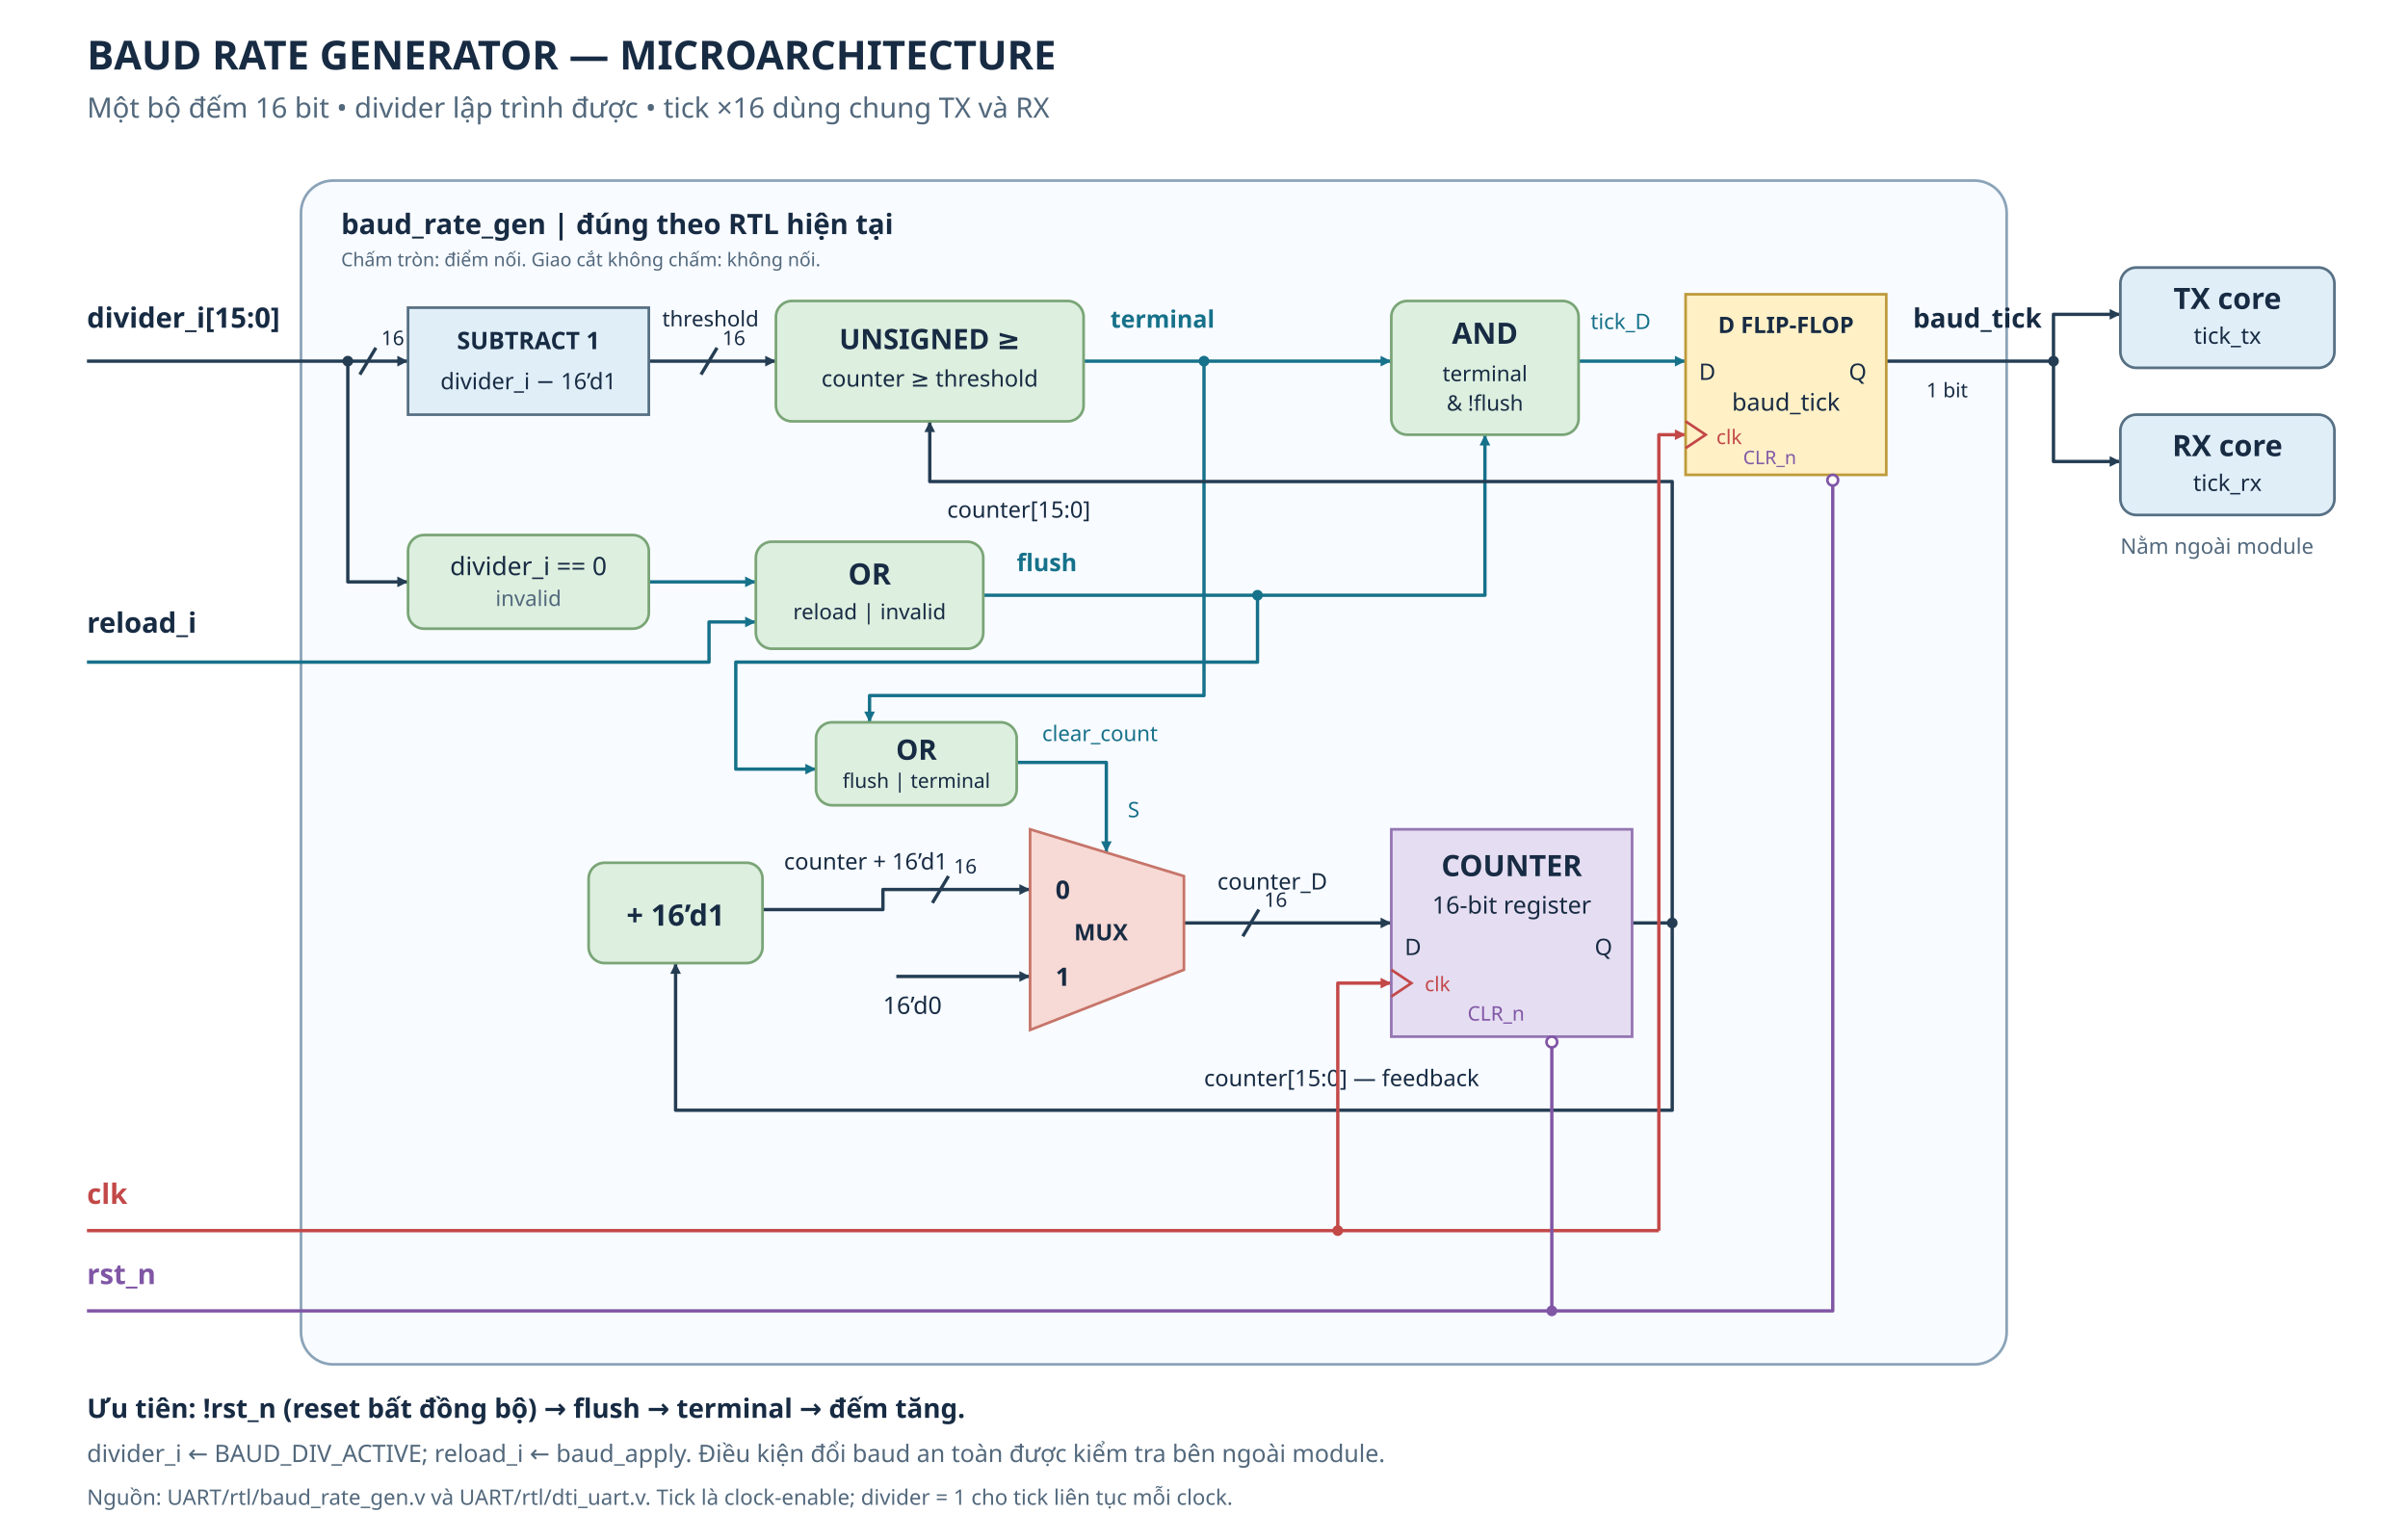
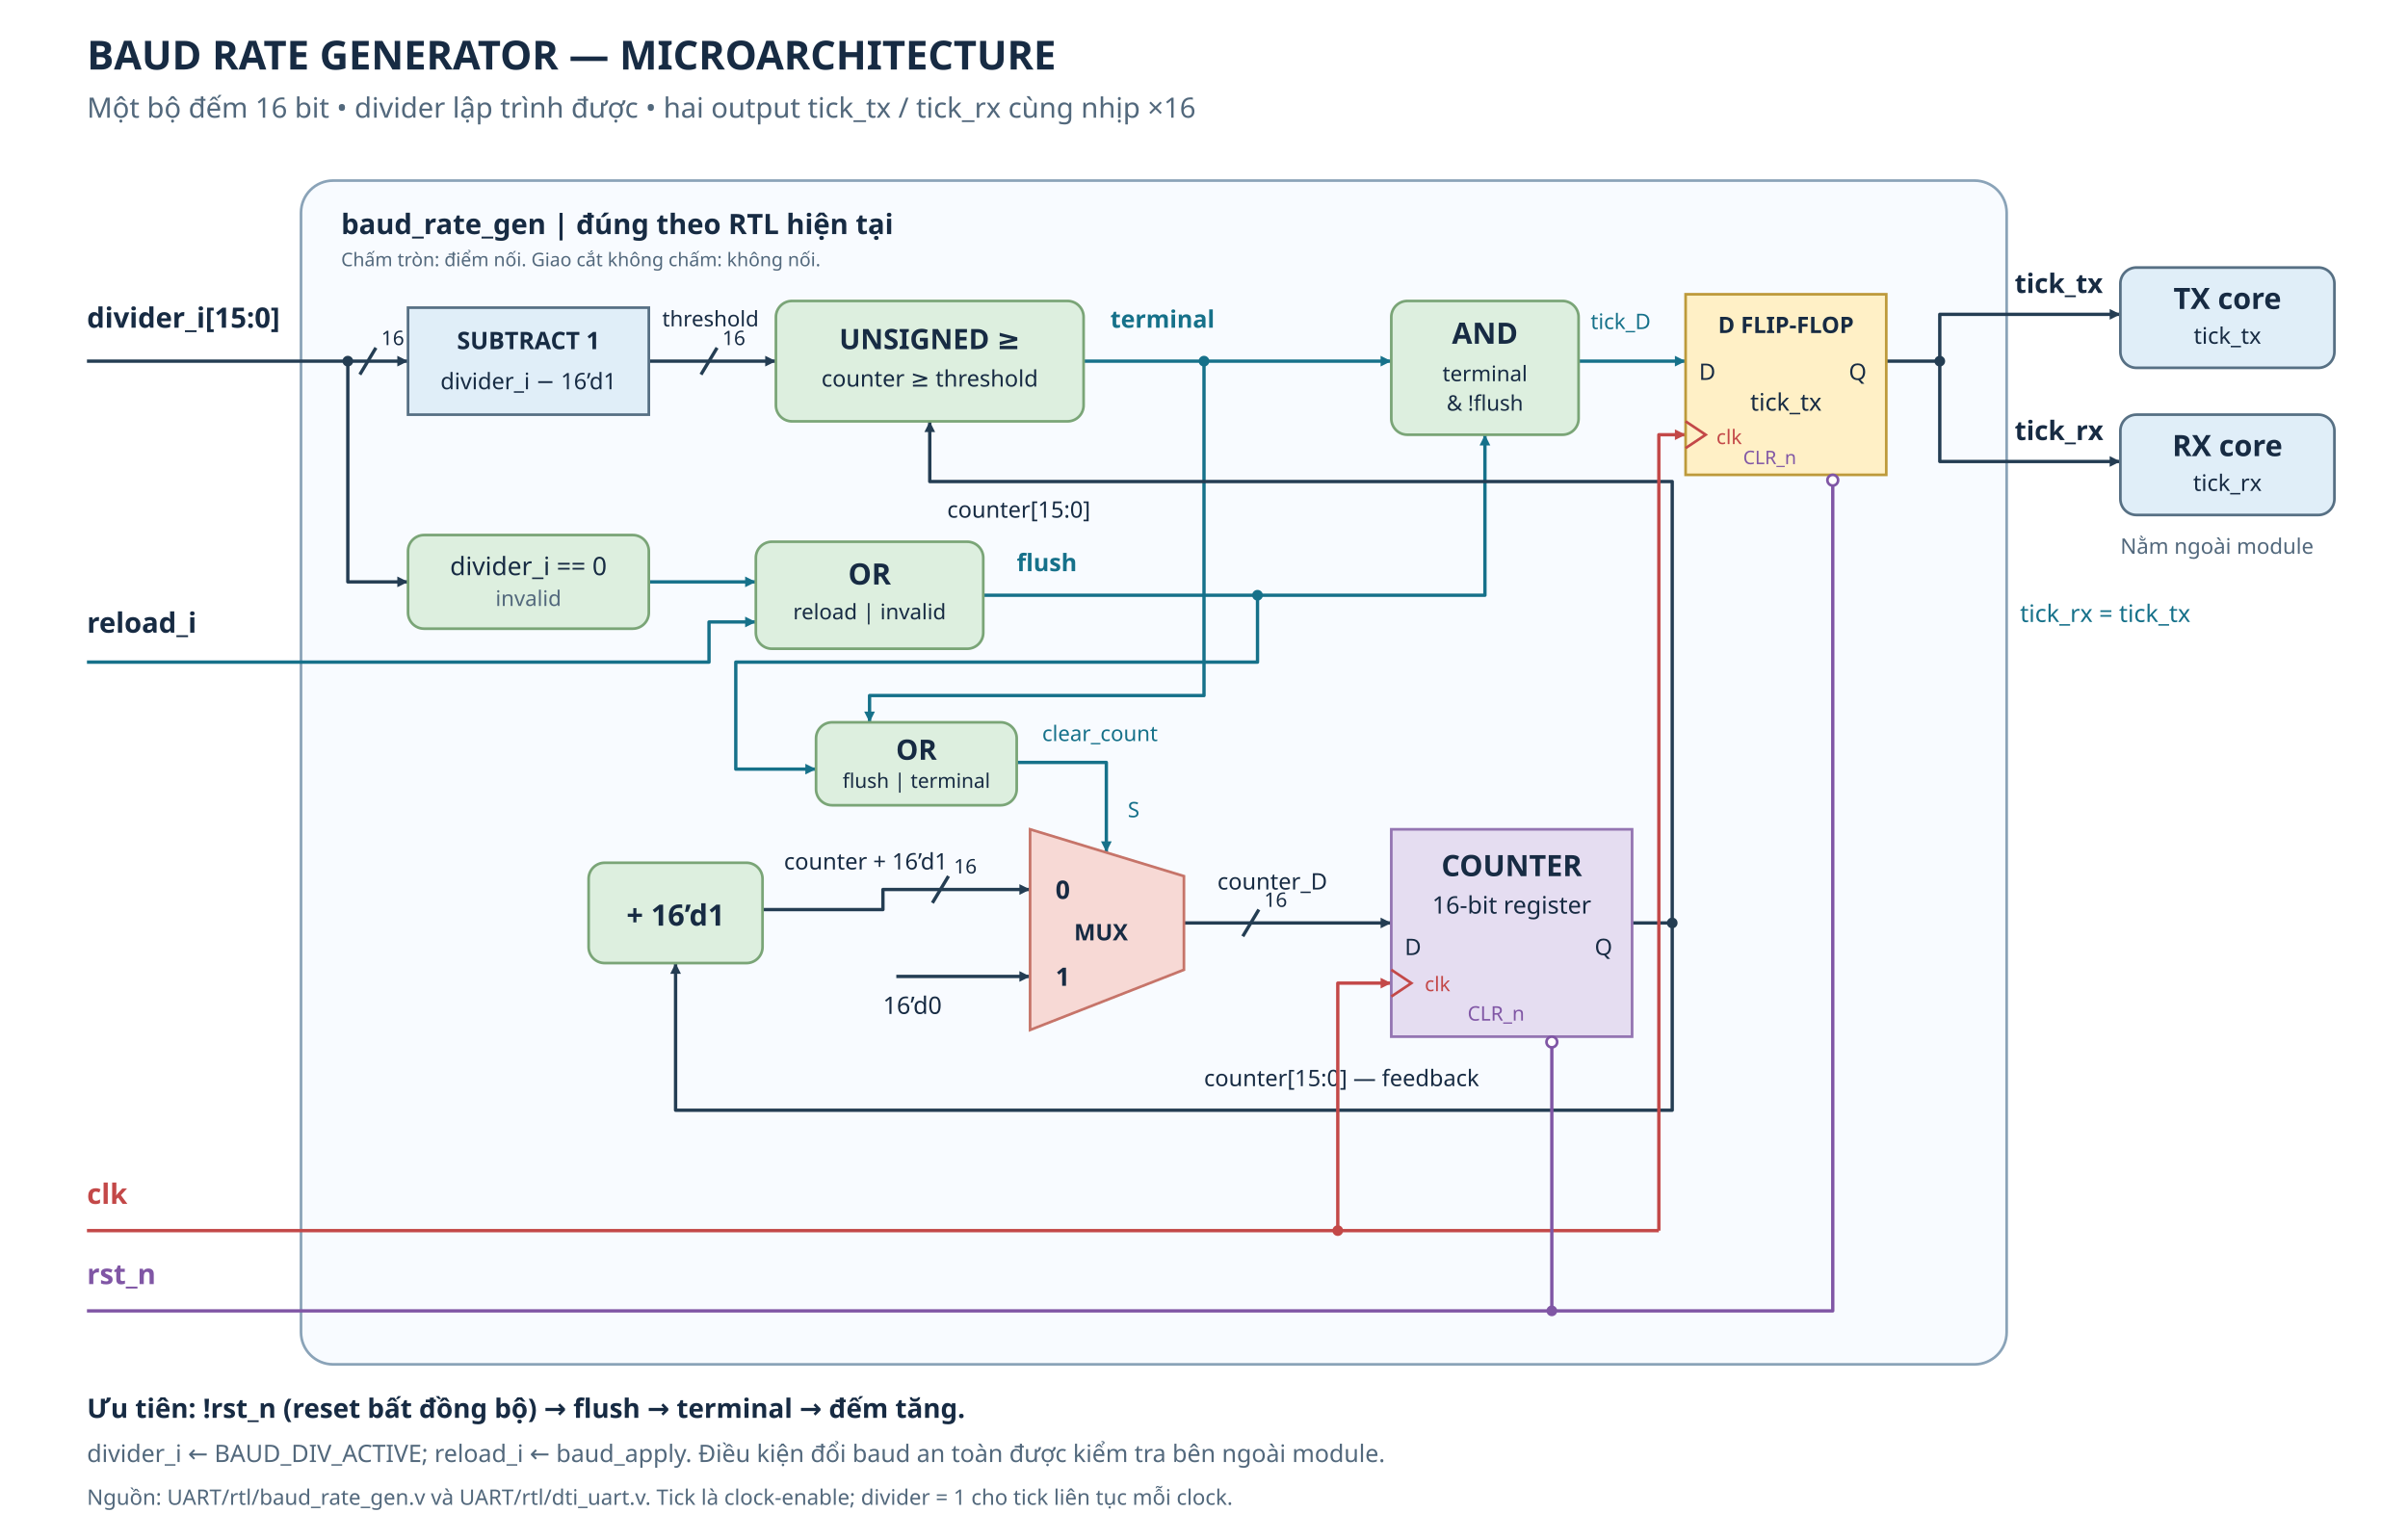
<svg xmlns="http://www.w3.org/2000/svg" width="1800" height="1150" viewBox="0 0 1800 1150">
  <defs>
    <marker id="data" markerWidth="10" markerHeight="8" refX="8" refY="4" orient="auto" markerUnits="userSpaceOnUse">
      <path d="M0,0 L8,4 L0,8 Z" fill="#243d53" />
    </marker>
    <marker id="control" markerWidth="10" markerHeight="8" refX="8" refY="4" orient="auto" markerUnits="userSpaceOnUse">
      <path d="M0,0 L8,4 L0,8 Z" fill="#16718a" />
    </marker>
    <marker id="clock" markerWidth="10" markerHeight="8" refX="8" refY="4" orient="auto" markerUnits="userSpaceOnUse">
      <path d="M0,0 L8,4 L0,8 Z" fill="#c34848" />
    </marker>
    <marker id="reset" markerWidth="10" markerHeight="8" refX="8" refY="4" orient="auto" markerUnits="userSpaceOnUse">
      <path d="M0,0 L8,4 L0,8 Z" fill="#8056a5" />
    </marker>
  </defs>
  <g font-family="Noto Sans, DejaVu Sans, sans-serif">
    <rect x="0" y="0" width="1800" height="1150" rx="0" fill="#ffffff" stroke="#ffffff" stroke-width="2" />
    <text x="65" y="52" font-size="30" fill="#172b43" text-anchor="start" font-weight="bold">
      <tspan x="65" dy="0">BAUD RATE GENERATOR — MICROARCHITECTURE</tspan>
    </text>
    <text x="65" y="88" font-size="21" fill="#52687c" text-anchor="start" font-weight="normal">
-       <tspan x="65" dy="0">Một bộ đếm 16 bit • divider lập trình được • tick ×16 dùng chung TX và RX</tspan>
+       <tspan x="65" dy="0">Một bộ đếm 16 bit • divider lập trình được • hai output tick_tx / tick_rx cùng nhịp ×16</tspan>
    </text>
    <rect x="225" y="135" width="1275" height="885" rx="24" fill="#f8fbff" stroke="#8aa3b8" stroke-width="2" />
    <text x="255" y="175" font-size="21" fill="#172b43" text-anchor="start" font-weight="bold">
      <tspan x="255" dy="0">baud_rate_gen  |  đúng theo RTL hiện tại</tspan>
    </text>
    <text x="255" y="199" font-size="14" fill="#52687c" text-anchor="start" font-weight="normal">
      <tspan x="255" dy="0">Chấm tròn: điểm nối. Giao cắt không chấm: không nối.</tspan>
    </text>
    <polyline points="65,270 305,270" fill="none" stroke="#243d53" stroke-width="2.5" stroke-linejoin="round" marker-end="url(#data)" />
    <circle cx="260" cy="270" r="4" fill="#243d53" />
    <polyline points="260,270 260,435 305,435" fill="none" stroke="#243d53" stroke-width="2.5" stroke-linejoin="round" marker-end="url(#data)" />
    <text x="65" y="245" font-size="21" fill="#172b43" text-anchor="start" font-weight="bold">
      <tspan x="65" dy="0">divider_i[15:0]</tspan>
    </text>
    <polyline points="269,280 281,260" fill="none" stroke="#243d53" stroke-width="2.5" stroke-linejoin="round" />
    <text x="285" y="258" font-size="15" fill="#172b43" text-anchor="start" font-weight="normal">
      <tspan x="285" dy="0">16</tspan>
    </text>
    <polyline points="485,270 580,270" fill="none" stroke="#243d53" stroke-width="2.5" stroke-linejoin="round" marker-end="url(#data)" />
    <polyline points="524,280 536,260" fill="none" stroke="#243d53" stroke-width="2.5" stroke-linejoin="round" />
    <text x="540" y="258" font-size="15" fill="#172b43" text-anchor="start" font-weight="normal">
      <tspan x="540" dy="0">16</tspan>
    </text>
    <text x="495" y="244" font-size="16" fill="#172b43" text-anchor="start" font-weight="normal">
      <tspan x="495" dy="0">threshold</tspan>
    </text>
    <polyline points="810,270 1040,270" fill="none" stroke="#16718a" stroke-width="2.5" stroke-linejoin="round" marker-end="url(#control)" />
    <circle cx="900" cy="270" r="4" fill="#16718a" />
    <text x="830" y="245" font-size="18" fill="#16718a" text-anchor="start" font-weight="bold">
      <tspan x="830" dy="0">terminal</tspan>
    </text>
    <polyline points="900,270 900,520 650,520 650,540" fill="none" stroke="#16718a" stroke-width="2.5" stroke-linejoin="round" marker-end="url(#control)" />
    <polyline points="485,435 565,435" fill="none" stroke="#16718a" stroke-width="2.5" stroke-linejoin="round" marker-end="url(#control)" />
    <polyline points="65,495 530,495 530,465 565,465" fill="none" stroke="#16718a" stroke-width="2.5" stroke-linejoin="round" marker-end="url(#control)" />
    <text x="65" y="473" font-size="21" fill="#172b43" text-anchor="start" font-weight="bold">
      <tspan x="65" dy="0">reload_i</tspan>
    </text>
    <polyline points="735,445 1110,445 1110,325" fill="none" stroke="#16718a" stroke-width="2.5" stroke-linejoin="round" marker-end="url(#control)" />
    <circle cx="940" cy="445" r="4" fill="#16718a" />
    <text x="760" y="427" font-size="18" fill="#16718a" text-anchor="start" font-weight="bold">
      <tspan x="760" dy="0">flush</tspan>
    </text>
    <polyline points="940,445 940,495 550,495 550,575 610,575" fill="none" stroke="#16718a" stroke-width="2.5" stroke-linejoin="round" marker-end="url(#control)" />
    <polyline points="1220,690 1250,690 1250,360 695,360 695,315" fill="none" stroke="#243d53" stroke-width="2.5" stroke-linejoin="round" marker-end="url(#data)" />
    <circle cx="1250" cy="690" r="4" fill="#243d53" />
    <text x="708" y="387" font-size="17" fill="#172b43" text-anchor="start" font-weight="normal">
      <tspan x="708" dy="0">counter[15:0]</tspan>
    </text>
    <polyline points="1250,690 1250,830 505,830 505,720" fill="none" stroke="#243d53" stroke-width="2.5" stroke-linejoin="round" marker-end="url(#data)" />
    <text x="900" y="812" font-size="17" fill="#172b43" text-anchor="start" font-weight="normal">
      <tspan x="900" dy="0">counter[15:0] — feedback</tspan>
    </text>
    <polyline points="570,680 660,680 660,665 770,665" fill="none" stroke="#243d53" stroke-width="2.5" stroke-linejoin="round" marker-end="url(#data)" />
    <polyline points="697,675 709,655" fill="none" stroke="#243d53" stroke-width="2.5" stroke-linejoin="round" />
    <text x="713" y="653" font-size="15" fill="#172b43" text-anchor="start" font-weight="normal">
      <tspan x="713" dy="0">16</tspan>
    </text>
    <text x="586" y="650" font-size="17" fill="#172b43" text-anchor="start" font-weight="normal">
      <tspan x="586" dy="0">counter + 16’d1</tspan>
    </text>
    <polyline points="670,730 770,730" fill="none" stroke="#243d53" stroke-width="2.5" stroke-linejoin="round" marker-end="url(#data)" />
    <text x="660" y="758" font-size="18" fill="#172b43" text-anchor="start" font-weight="normal">
      <tspan x="660" dy="0">16’d0</tspan>
    </text>
    <polyline points="885,690 1040,690" fill="none" stroke="#243d53" stroke-width="2.5" stroke-linejoin="round" marker-end="url(#data)" />
    <polyline points="929,700 941,680" fill="none" stroke="#243d53" stroke-width="2.5" stroke-linejoin="round" />
    <text x="945" y="678" font-size="15" fill="#172b43" text-anchor="start" font-weight="normal">
      <tspan x="945" dy="0">16</tspan>
    </text>
    <text x="910" y="665" font-size="17" fill="#172b43" text-anchor="start" font-weight="normal">
      <tspan x="910" dy="0">counter_D</tspan>
    </text>
    <polyline points="760,570 827,570 827,637" fill="none" stroke="#16718a" stroke-width="2.5" stroke-linejoin="round" marker-end="url(#control)" />
    <text x="779" y="554" font-size="16" fill="#16718a" text-anchor="start" font-weight="normal">
      <tspan x="779" dy="0">clear_count</tspan>
    </text>
    <polyline points="1180,270 1260,270" fill="none" stroke="#16718a" stroke-width="2.5" stroke-linejoin="round" marker-end="url(#control)" />
    <text x="1189" y="246" font-size="16" fill="#16718a" text-anchor="start" font-weight="normal">
      <tspan x="1189" dy="0">tick_D</tspan>
    </text>
-     <polyline points="1410,270 1535,270 1535,235 1585,235" fill="none" stroke="#243d53" stroke-width="2.5" stroke-linejoin="round" marker-end="url(#data)" />
-     <circle cx="1535" cy="270" r="4" fill="#243d53" />
-     <polyline points="1535,270 1535,345 1585,345" fill="none" stroke="#243d53" stroke-width="2.5" stroke-linejoin="round" marker-end="url(#data)" />
-     <text x="1430" y="245" font-size="20" fill="#172b43" text-anchor="start" font-weight="bold">
-       <tspan x="1430" dy="0">baud_tick</tspan>
-     </text>
-     <text x="1440" y="297" font-size="15" fill="#172b43" text-anchor="start" font-weight="normal">
-       <tspan x="1440" dy="0">1 bit</tspan>
+     <polyline points="1410,270 1450,270 1450,235 1585,235" fill="none" stroke="#243d53" stroke-width="2.5" stroke-linejoin="round" marker-end="url(#data)" />
+     <circle cx="1450" cy="270" r="4" fill="#243d53" />
+     <polyline points="1450,270 1450,345 1585,345" fill="none" stroke="#243d53" stroke-width="2.5" stroke-linejoin="round" marker-end="url(#data)" />
+     <text x="1506" y="219" font-size="20" fill="#172b43" text-anchor="start" font-weight="bold">
+       <tspan x="1506" dy="0">tick_tx</tspan>
+     </text>
+     <text x="1506" y="329" font-size="20" fill="#172b43" text-anchor="start" font-weight="bold">
+       <tspan x="1506" dy="0">tick_rx</tspan>
    </text>
    <polyline points="65,920 1240,920" fill="none" stroke="#c34848" stroke-width="2.5" stroke-linejoin="round" />
    <text x="65" y="900" font-size="21" fill="#c34848" text-anchor="start" font-weight="bold">
      <tspan x="65" dy="0">clk</tspan>
    </text>
    <circle cx="1000" cy="920" r="4" fill="#c34848" />
    <polyline points="1000,920 1000,735 1040,735" fill="none" stroke="#c34848" stroke-width="2.5" stroke-linejoin="round" marker-end="url(#clock)" />
    <polyline points="1240,920 1240,325 1260,325" fill="none" stroke="#c34848" stroke-width="2.5" stroke-linejoin="round" marker-end="url(#clock)" />
    <polyline points="65,980 1370,980 1370,359" fill="none" stroke="#8056a5" stroke-width="2.5" stroke-linejoin="round" />
    <text x="65" y="960" font-size="21" fill="#8056a5" text-anchor="start" font-weight="bold">
      <tspan x="65" dy="0">rst_n</tspan>
    </text>
    <circle cx="1160" cy="980" r="4" fill="#8056a5" />
    <polyline points="1160,980 1160,779" fill="none" stroke="#8056a5" stroke-width="2.5" stroke-linejoin="round" />
    <rect x="305" y="230" width="180" height="80" rx="0" fill="#e0eef8" stroke="#577084" stroke-width="2" />
    <text x="395" y="261" font-size="18" fill="#172b43" text-anchor="middle" font-weight="bold">
      <tspan x="395" dy="0">SUBTRACT 1</tspan>
    </text>
    <text x="395" y="291" font-size="17" fill="#172b43" text-anchor="middle" font-weight="normal">
      <tspan x="395" dy="0">divider_i − 16’d1</tspan>
    </text>
    <rect x="580" y="225" width="230" height="90" rx="12" fill="#ddefdf" stroke="#7aa577" stroke-width="2" />
    <text x="695" y="261" font-size="21" fill="#172b43" text-anchor="middle" font-weight="bold">
      <tspan x="695" dy="0">UNSIGNED ≥</tspan>
    </text>
    <text x="695" y="289" font-size="17" fill="#172b43" text-anchor="middle" font-weight="normal">
      <tspan x="695" dy="0">counter ≥ threshold</tspan>
    </text>
    <rect x="305" y="400" width="180" height="70" rx="12" fill="#ddefdf" stroke="#7aa577" stroke-width="2" />
    <text x="395" y="430" font-size="19" fill="#172b43" text-anchor="middle" font-weight="normal">
      <tspan x="395" dy="0">divider_i == 0</tspan>
    </text>
    <text x="395" y="453" font-size="16" fill="#52687c" text-anchor="middle" font-weight="normal">
      <tspan x="395" dy="0">invalid</tspan>
    </text>
    <rect x="565" y="405" width="170" height="80" rx="12" fill="#ddefdf" stroke="#7aa577" stroke-width="2" />
    <text x="650" y="437" font-size="22" fill="#172b43" text-anchor="middle" font-weight="bold">
      <tspan x="650" dy="0">OR</tspan>
    </text>
    <text x="650" y="463" font-size="16" fill="#172b43" text-anchor="middle" font-weight="normal">
      <tspan x="650" dy="0">reload | invalid</tspan>
    </text>
    <rect x="610" y="540" width="150" height="62" rx="12" fill="#ddefdf" stroke="#7aa577" stroke-width="2" />
    <text x="685" y="568" font-size="21" fill="#172b43" text-anchor="middle" font-weight="bold">
      <tspan x="685" dy="0">OR</tspan>
    </text>
    <text x="685" y="589" font-size="15" fill="#172b43" text-anchor="middle" font-weight="normal">
      <tspan x="685" dy="0">flush | terminal</tspan>
    </text>
    <rect x="1040" y="225" width="140" height="100" rx="12" fill="#ddefdf" stroke="#7aa577" stroke-width="2" />
    <text x="1110" y="257" font-size="22" fill="#172b43" text-anchor="middle" font-weight="bold">
      <tspan x="1110" dy="0">AND</tspan>
    </text>
    <text x="1110" y="285" font-size="16" fill="#172b43" text-anchor="middle" font-weight="normal">
      <tspan x="1110" dy="0">terminal</tspan>
    </text>
    <text x="1110" y="307" font-size="16" fill="#172b43" text-anchor="middle" font-weight="normal">
      <tspan x="1110" dy="0">&amp; !flush</tspan>
    </text>
    <rect x="440" y="645" width="130" height="75" rx="12" fill="#ddefdf" stroke="#7aa577" stroke-width="2" />
    <text x="505" y="692" font-size="22" fill="#172b43" text-anchor="middle" font-weight="bold">
      <tspan x="505" dy="0">+ 16’d1</tspan>
    </text>
    <polygon points="770,620 885,655 885,725 770,770" fill="#f7d9d5" stroke="#c67469" stroke-width="2" />
    <text x="789" y="672" font-size="19" fill="#172b43" text-anchor="start" font-weight="bold">
      <tspan x="789" dy="0">0</tspan>
    </text>
    <text x="789" y="737" font-size="19" fill="#172b43" text-anchor="start" font-weight="bold">
      <tspan x="789" dy="0">1</tspan>
    </text>
    <text x="823" y="703" font-size="17" fill="#172b43" text-anchor="middle" font-weight="bold">
      <tspan x="823" dy="0">MUX</tspan>
    </text>
    <text x="843" y="611" font-size="16" fill="#16718a" text-anchor="start" font-weight="normal">
      <tspan x="843" dy="0">S</tspan>
    </text>
    <rect x="1040" y="620" width="180" height="155" rx="0" fill="#e5ddf1" stroke="#9475b2" stroke-width="2" />
    <text x="1130" y="655" font-size="22" fill="#172b43" text-anchor="middle" font-weight="bold">
      <tspan x="1130" dy="0">COUNTER</tspan>
    </text>
    <text x="1130" y="683" font-size="18" fill="#172b43" text-anchor="middle" font-weight="normal">
      <tspan x="1130" dy="0">16-bit register</tspan>
    </text>
    <text x="1050" y="714" font-size="17" fill="#172b43" text-anchor="start" font-weight="normal">
      <tspan x="1050" dy="0">D</tspan>
    </text>
    <text x="1192" y="714" font-size="17" fill="#172b43" text-anchor="start" font-weight="normal">
      <tspan x="1192" dy="0">Q</tspan>
    </text>
    <path d="M1040,725 L1055,735 L1040,745" fill="none" stroke="#c34848" stroke-width="2" />
    <text x="1065" y="741" font-size="15" fill="#c34848" text-anchor="start" font-weight="normal">
      <tspan x="1065" dy="0">clk</tspan>
    </text>
    <circle cx="1160" cy="779" r="4" fill="white" stroke="#8056a5" stroke-width="2" />
    <text x="1097" y="763" font-size="15" fill="#8056a5" text-anchor="start" font-weight="normal">
      <tspan x="1097" dy="0">CLR_n</tspan>
    </text>
    <rect x="1260" y="220" width="150" height="135" rx="0" fill="#fff0c6" stroke="#bd9a3b" stroke-width="2" />
    <text x="1335" y="249" font-size="17" fill="#172b43" text-anchor="middle" font-weight="bold">
      <tspan x="1335" dy="0">D FLIP-FLOP</tspan>
    </text>
    <text x="1270" y="284" font-size="17" fill="#172b43" text-anchor="start" font-weight="normal">
      <tspan x="1270" dy="0">D</tspan>
    </text>
    <text x="1382" y="284" font-size="17" fill="#172b43" text-anchor="start" font-weight="normal">
      <tspan x="1382" dy="0">Q</tspan>
    </text>
    <text x="1335" y="307" font-size="18" fill="#172b43" text-anchor="middle" font-weight="normal">
-       <tspan x="1335" dy="0">baud_tick</tspan>
+       <tspan x="1335" dy="0">tick_tx</tspan>
    </text>
    <path d="M1260,315 L1275,325 L1260,335" fill="none" stroke="#c34848" stroke-width="2" />
    <text x="1283" y="332" font-size="15" fill="#c34848" text-anchor="start" font-weight="normal">
      <tspan x="1283" dy="0">clk</tspan>
    </text>
    <circle cx="1370" cy="359" r="4" fill="white" stroke="#8056a5" stroke-width="2" />
    <text x="1303" y="347" font-size="14" fill="#8056a5" text-anchor="start" font-weight="normal">
      <tspan x="1303" dy="0">CLR_n</tspan>
    </text>
    <rect x="1585" y="200" width="160" height="75" rx="12" fill="#e0eef8" stroke="#577084" stroke-width="2" />
    <text x="1665" y="231" font-size="22" fill="#172b43" text-anchor="middle" font-weight="bold">
      <tspan x="1665" dy="0">TX core</tspan>
    </text>
    <text x="1665" y="257" font-size="17" fill="#172b43" text-anchor="middle" font-weight="normal">
      <tspan x="1665" dy="0">tick_tx</tspan>
    </text>
    <rect x="1585" y="310" width="160" height="75" rx="12" fill="#e0eef8" stroke="#577084" stroke-width="2" />
    <text x="1665" y="341" font-size="22" fill="#172b43" text-anchor="middle" font-weight="bold">
      <tspan x="1665" dy="0">RX core</tspan>
    </text>
    <text x="1665" y="367" font-size="17" fill="#172b43" text-anchor="middle" font-weight="normal">
      <tspan x="1665" dy="0">tick_rx</tspan>
    </text>
    <text x="1585" y="414" font-size="16" fill="#52687c" text-anchor="start" font-weight="normal">
      <tspan x="1585" dy="0">Nằm ngoài module</tspan>
    </text>
+     <text x="1510" y="465" font-size="18" fill="#16718a" text-anchor="start" font-weight="normal">
+       <tspan x="1510" dy="0">tick_rx = tick_tx</tspan>
+     </text>
    <text x="65" y="1060" font-size="20" fill="#172b43" text-anchor="start" font-weight="bold">
      <tspan x="65" dy="0">Ưu tiên: !rst_n (reset bất đồng bộ) → flush → terminal → đếm tăng.</tspan>
    </text>
    <text x="65" y="1093" font-size="18" fill="#52687c" text-anchor="start" font-weight="normal">
      <tspan x="65" dy="0">divider_i ← BAUD_DIV_ACTIVE; reload_i ← baud_apply. Điều kiện đổi baud an toàn được kiểm tra bên ngoài module.</tspan>
    </text>
    <text x="65" y="1125" font-size="16" fill="#52687c" text-anchor="start" font-weight="normal">
      <tspan x="65" dy="0">Nguồn: UART/rtl/baud_rate_gen.v và UART/rtl/dti_uart.v. Tick là clock-enable; divider = 1 cho tick liên tục mỗi clock.</tspan>
    </text>
  </g>
</svg>
